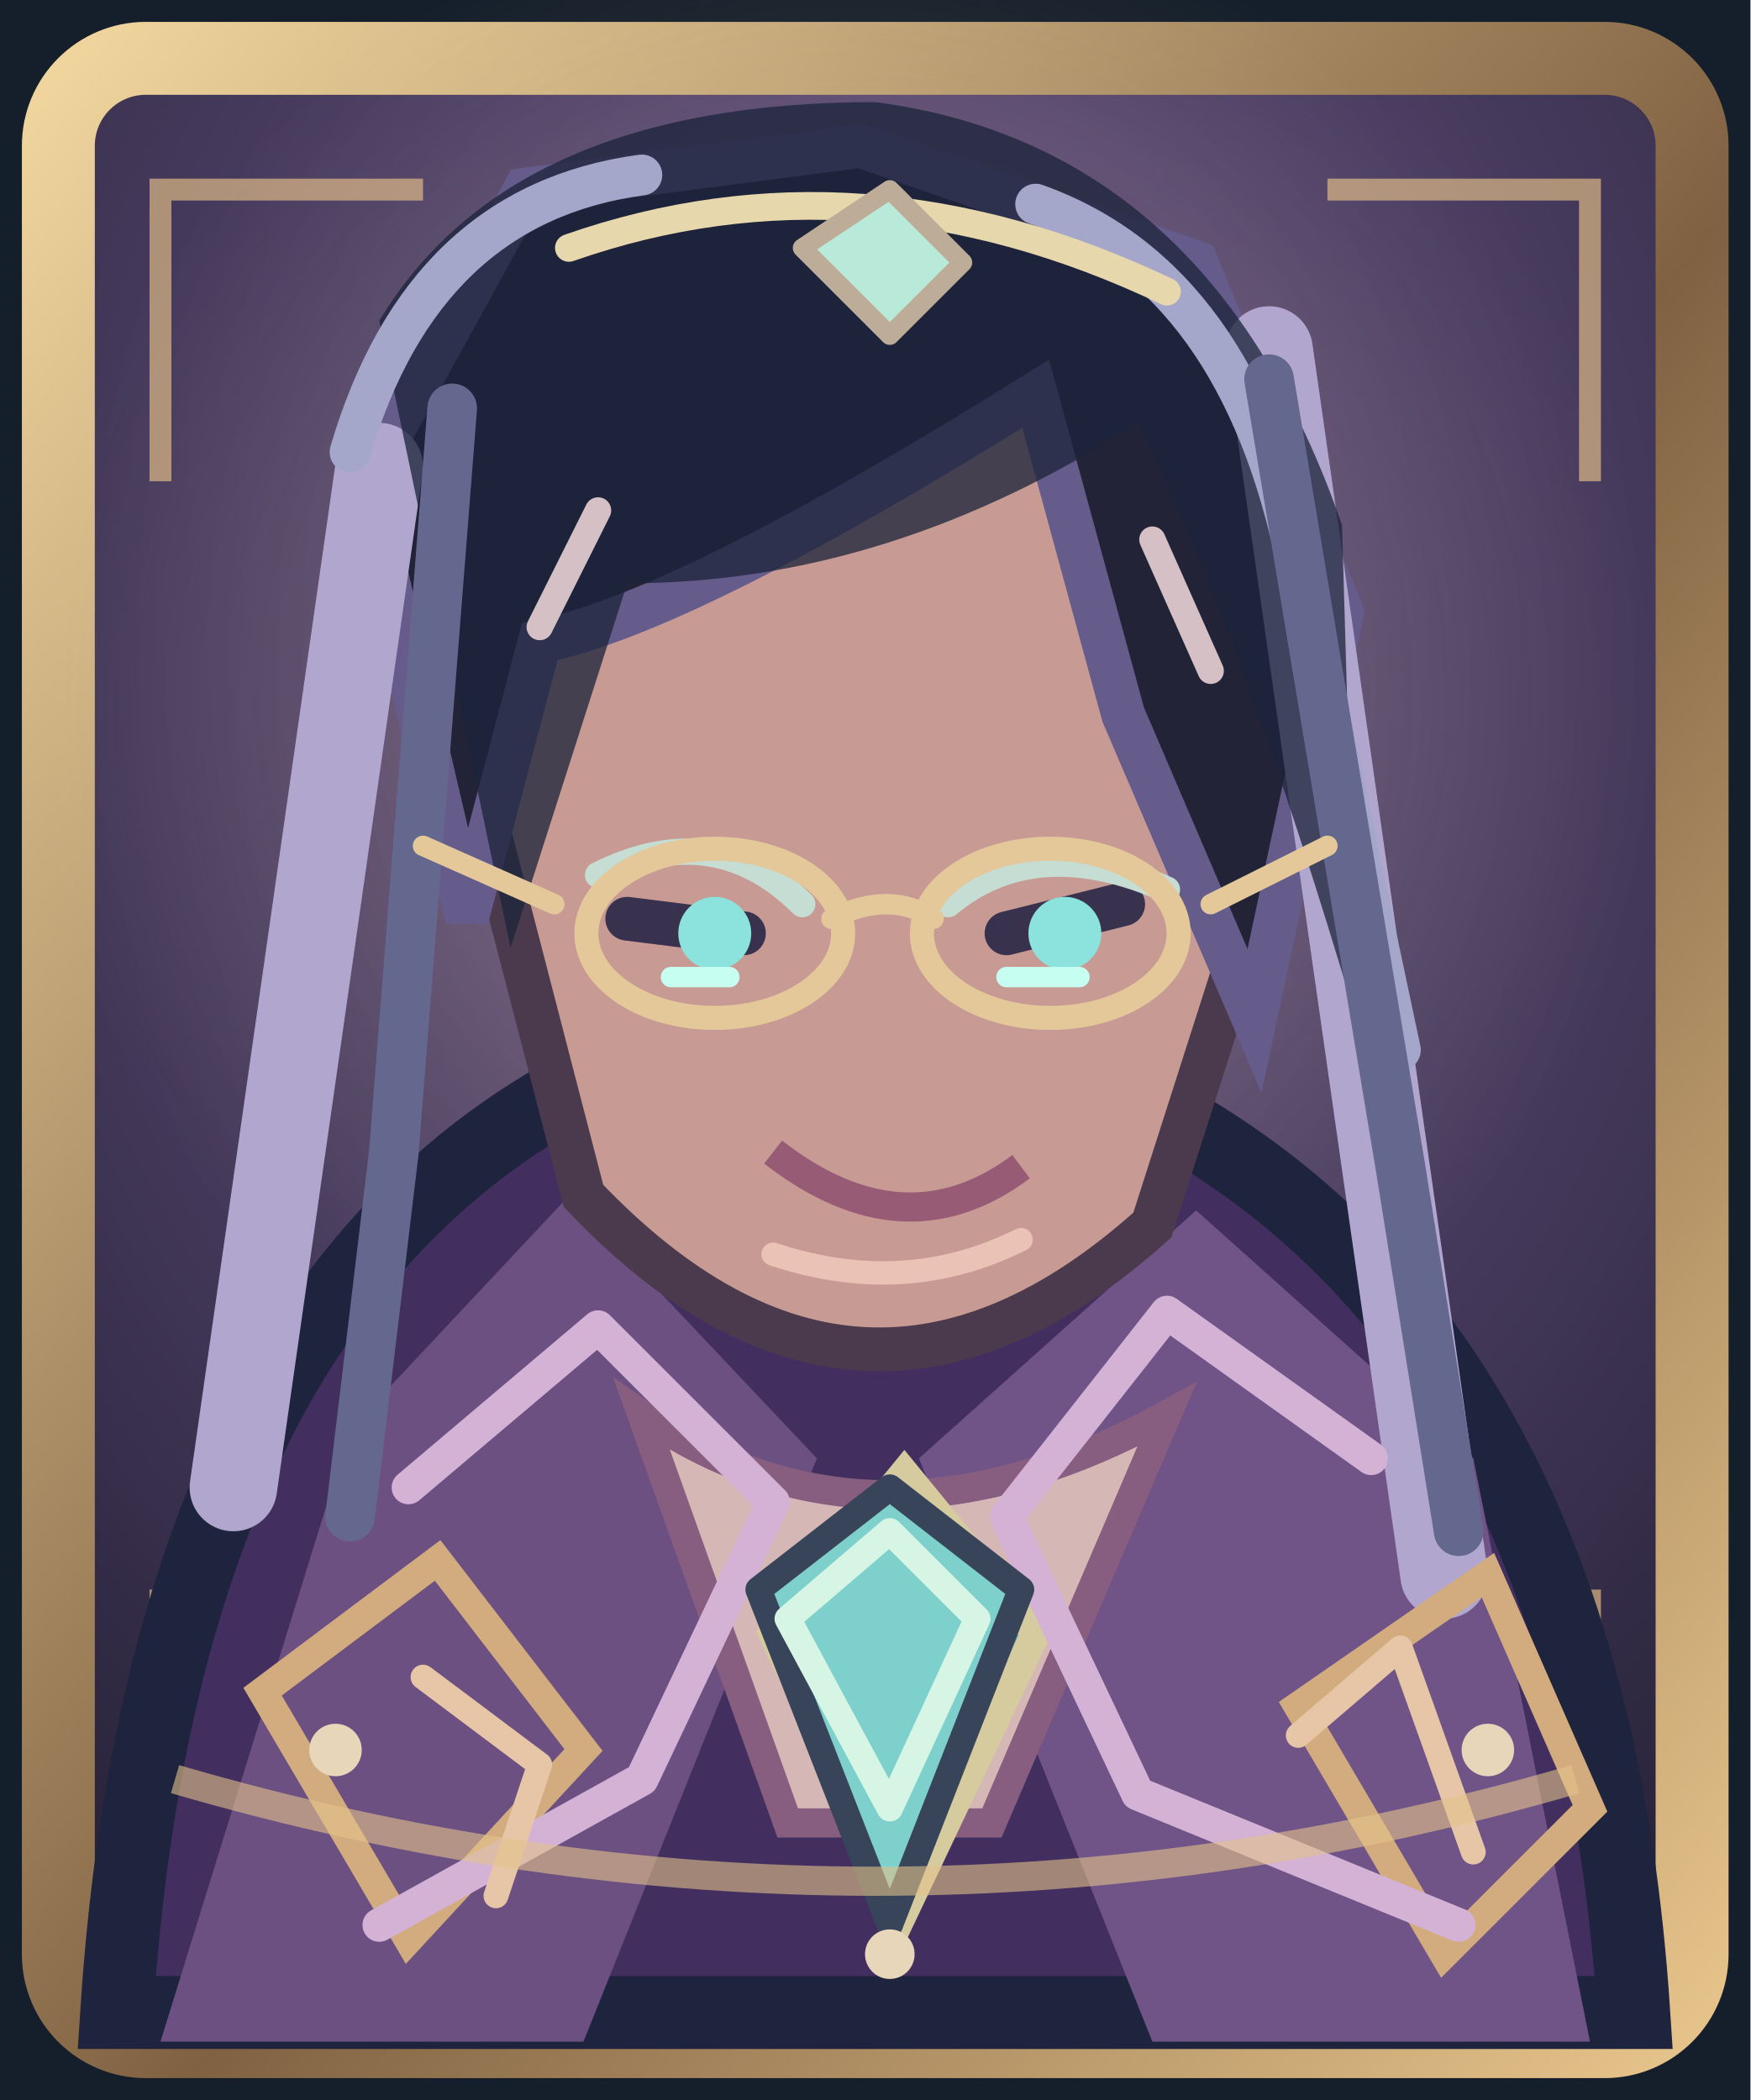
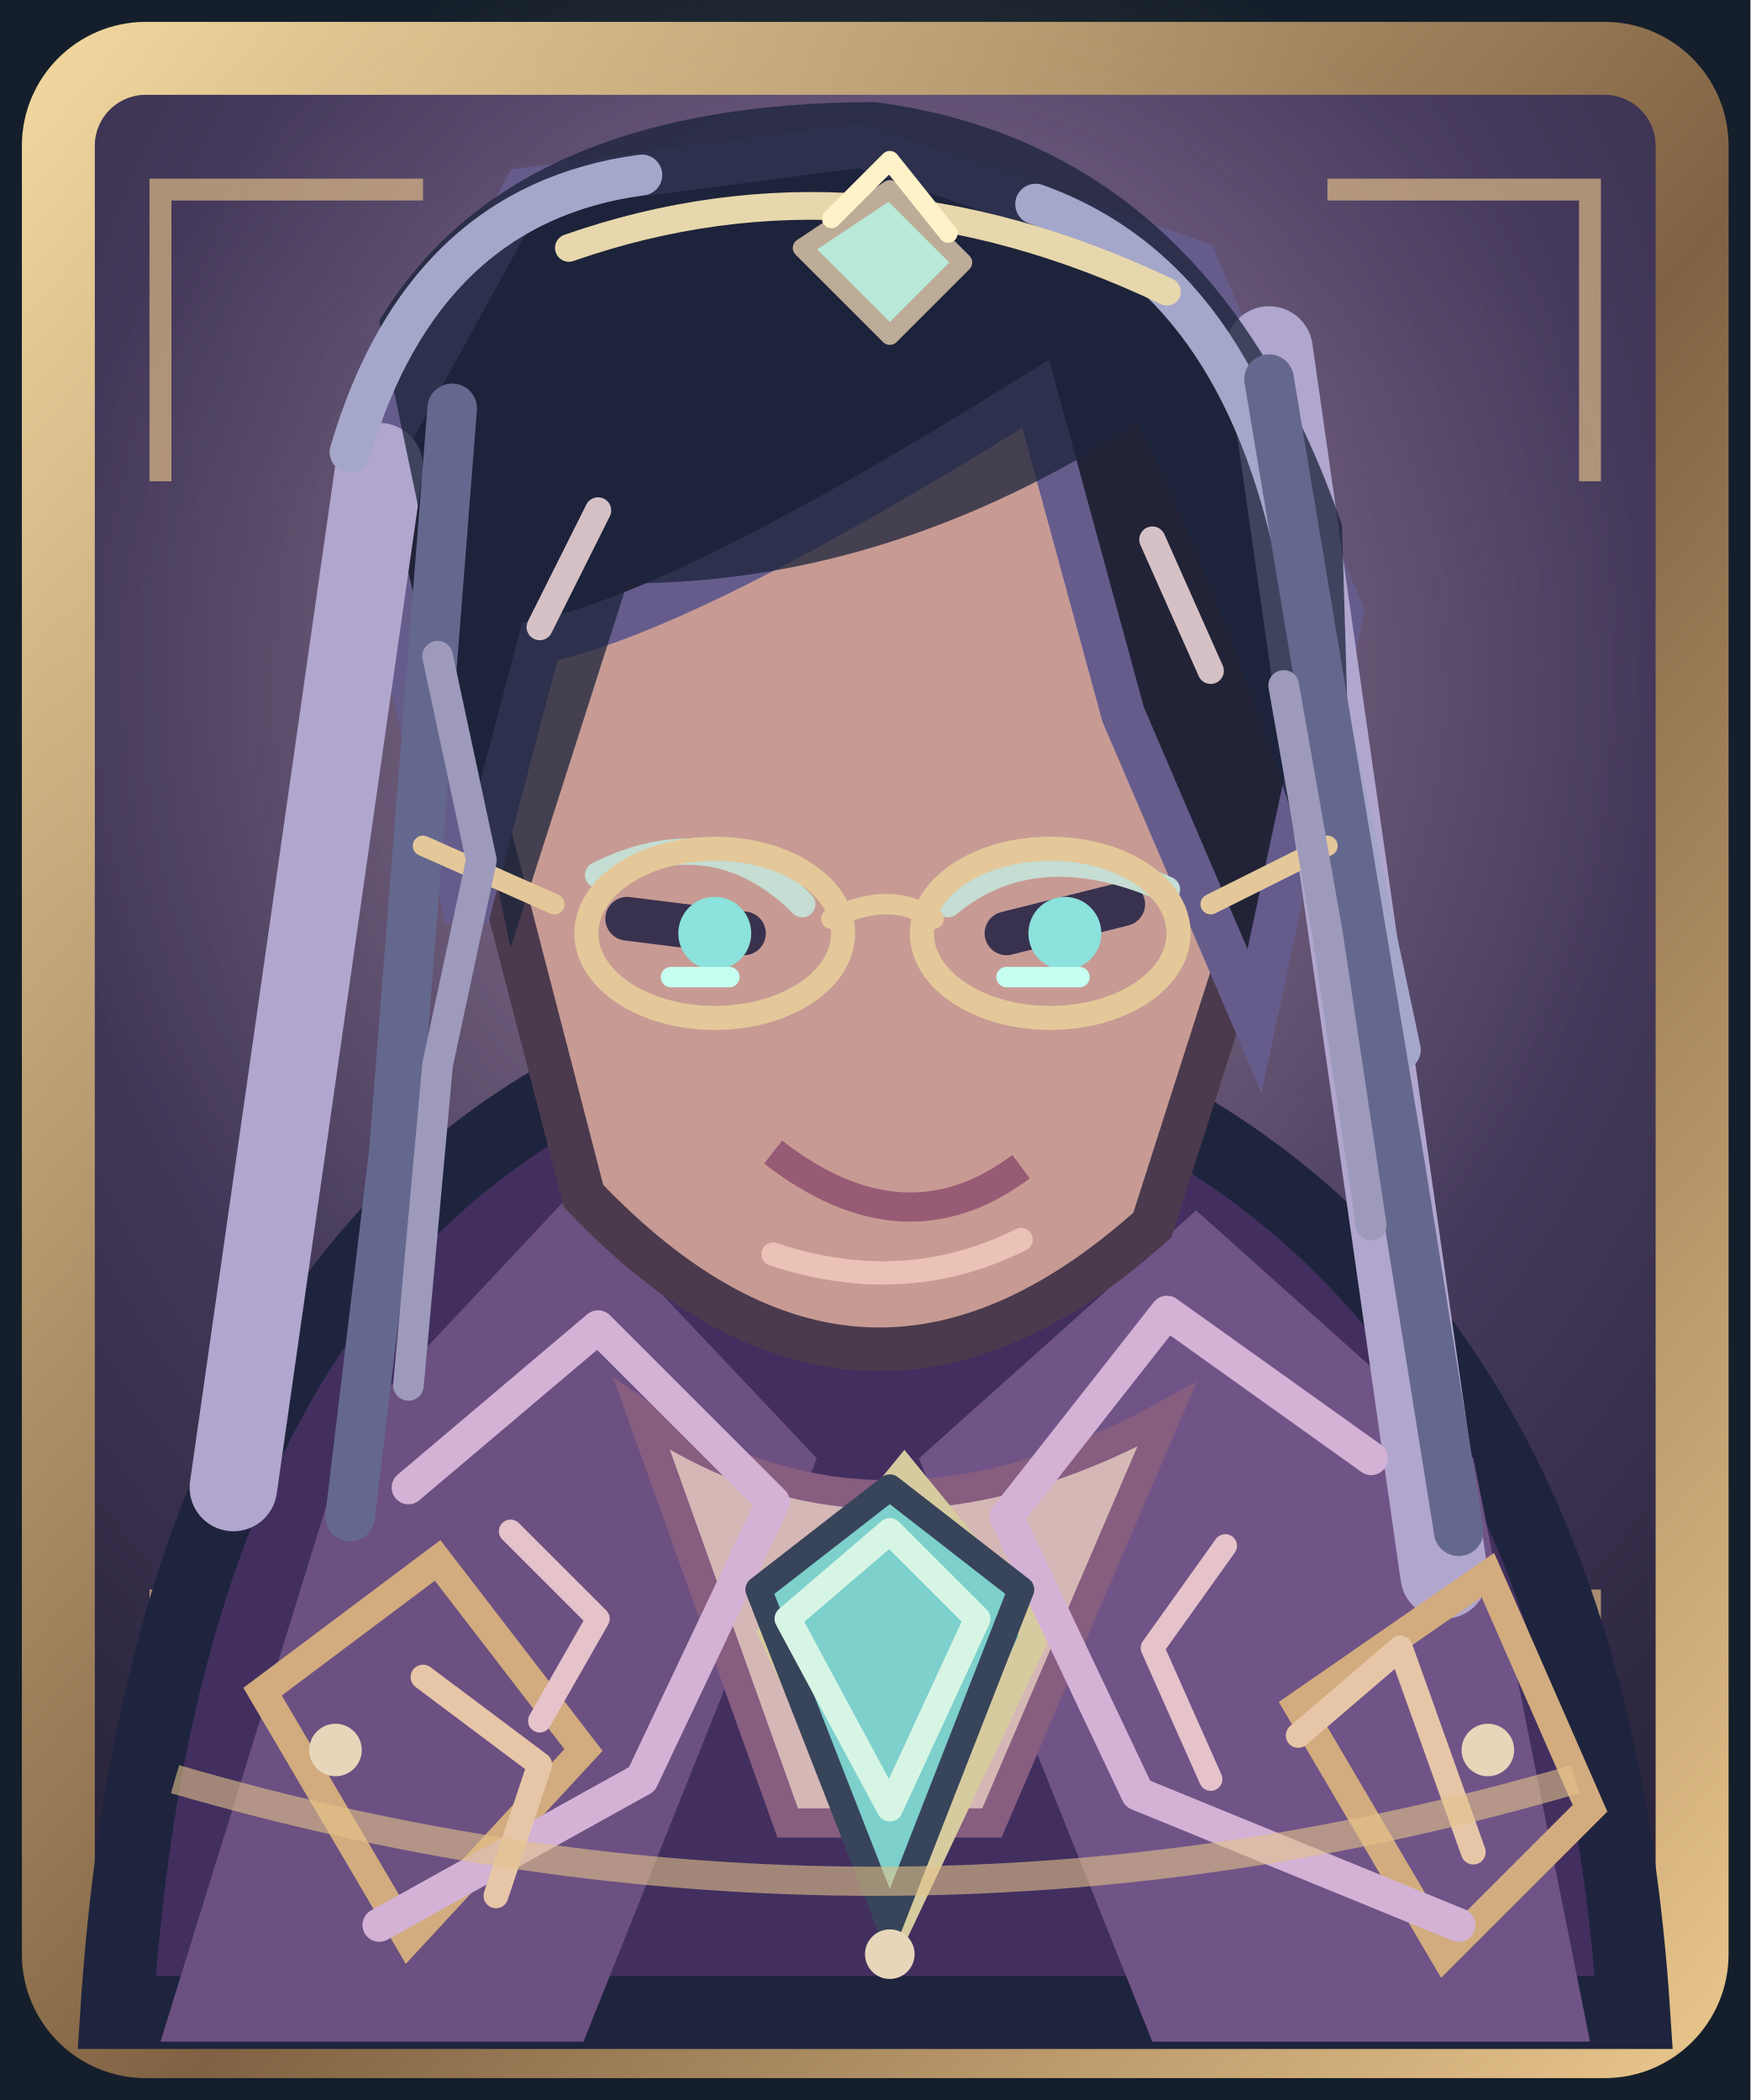
<svg xmlns="http://www.w3.org/2000/svg" viewBox="0 0 120 144" role="img" aria-labelledby="title">
  <defs>
    <radialGradient id="bg" cx="50%" cy="29%" r="78%">
      <stop stop-color="#705a8c" />
      <stop offset="1" stop-color="#29243b" />
    </radialGradient>
    <linearGradient id="rim" x1="0" y1="0" x2="1" y2="1">
      <stop stop-color="#f0d49d" />
      <stop offset=".55" stop-color="#806243" />
      <stop offset="1" stop-color="#e5c289" />
    </linearGradient>
    <radialGradient id="halo">
      <stop stop-color="#f3dcad" stop-opacity=".27" />
      <stop offset="1" stop-color="#f3dcad" stop-opacity="0" />
    </radialGradient>
  </defs>
  <rect width="120" height="144" fill="#151f2b" />
  <rect x="4" y="4" width="112" height="136" rx="6" fill="url(#bg)" stroke="url(#rim)" stroke-width="5" />
  <circle cx="58" cy="48" r="56" fill="url(#halo)" />
  <g fill="none" stroke="#e7c289" stroke-width="1.5" opacity=".65">
    <path d="M11 33V13H29M91 13H109V33M11 109V131H29M91 131H109V109" />
  </g>
  <g>
    <path d="M8 138Q11 92 37 76L79 76Q109 92 112 138Z" fill="#422f5f" stroke="#1e243d" stroke-width="5" />
    <path d="M24 98L39 82L56 100L40 140H11Z" fill="#6b5081" />
    <path d="M82 83L101 100L109 140H79L63 100Z" fill="#705487" />
    <path d="M33 55Q30 22 61 21Q87 24 87 59L79 84Q59 102 40 82Z" fill="#c79b94" stroke="#4b3a4d" stroke-width="3" />
    <path d="M32 63L25 33L36 13L59 10L82 18L92 42L86 70L77 49L71 27Q47 42 37 44Z" fill="#222337" stroke="#655c8c" stroke-width="3" />
    <path d="M26 32L16 102M87 24L99 108" fill="none" stroke="#b1a6ce" stroke-width="6" stroke-linecap="round" />
    <path d="M43 63L51 64M69 64L77 62" stroke="#39324f" stroke-width="3" stroke-linecap="round" />
    <circle cx="49" cy="64" r="2.5" fill="#8ce2dc" />
    <circle cx="73" cy="64" r="2.5" fill="#8ce2dc" />
    <path d="M53 79Q62 86 70 80" fill="none" stroke="#985b75" stroke-width="2" />
    <path d="M44 97Q60 108 80 97L68 125H54Z" fill="#d5b7b6" stroke="#875d80" stroke-width="2" />
    <path d="M53 112L62 101L71 112L62 131Z" fill="#63b6b5" stroke="#d6cb9f" stroke-width="2" />
    <g stroke="#d2ac7e" fill="none" stroke-width="2">
      <path d="M18 116L30 107L40 120L28 133Z" />
      <path d="M89 117L102 108L109 124L99 134Z" />
    </g>
    <circle cx="61" cy="122" r="3" fill="#d8f4e7" />
  </g>
  <g id="atelier-portrait" stroke-linejoin="round" stroke-linecap="round">
    <path d="M26 22Q35 7 60 7Q83 10 92 36L93 70Q85 43 78 29Q61 40 43 40L35 65Z" fill="#1c243b" opacity=".76" />
    <path d="M24 31Q29 14 44 12M71 14Q85 19 89 39L96 72" stroke="#a5a7ca" stroke-width="2.8" fill="none" />
    <path d="M31 28L27 79L24 104M87 26L96 80L100 105" stroke="#65688e" stroke-width="3.4" fill="none" />
    <path d="M37 43L41 35M79 37L83 46" stroke="#d5c1c5" stroke-width="1.8" />
    <path d="M41 60Q49 56 55 62M65 62Q71 57 80 61" stroke="#c5ddd2" stroke-width="1.8" fill="none" />
    <ellipse cx="49" cy="64" rx="8.8" ry="5.8" fill="none" stroke="#e4c89a" stroke-width="1.65" />
    <ellipse cx="72" cy="64" rx="8.8" ry="5.8" fill="none" stroke="#e4c89a" stroke-width="1.65" />
    <path d="M57 63Q61 61 64 63M38 62L29 58M83 62L91 58" stroke="#e4c89a" stroke-width="1.4" fill="none" />
    <path d="M46 67L50 67M69 67L74 67" stroke="#c6fff2" stroke-width="1.4" />
    <path d="M53 86Q62 89 70 85" stroke="#eac2b6" stroke-width="1.6" fill="none" />
    <path d="M28 102L41 91L53 103L44 122L26 132M94 100L80 90L69 104L78 123L100 132" stroke="#d3b2d5" stroke-width="2.3" fill="none" />
    <path d="M29 115L37 121L34 130M89 119L96 113L101 127" fill="none" stroke="#e7c6a8" stroke-width="1.7" />
    <path d="M52 109L61 102L70 109L61 132Z" fill="#7dd0cc" stroke="#38445a" stroke-width="1.8" />
    <path d="M54 111L61 105L67 111L61 124Z" fill="none" stroke="#d7f5e5" stroke-width="1.8" />
    <path d="M39 17Q59 10 80 20" stroke="#e7d7ac" stroke-width="1.9" fill="none" />
    <path d="M55 17L61 13L66 18L61 23Z" fill="#b8e9d9" stroke="#bdac98" stroke-width="1.3" />
    <g fill="#e7d6b9">
      <circle cx="23" cy="120" r="1.8" />
      <circle cx="102" cy="120" r="1.8" />
      <circle cx="61" cy="134" r="1.7" />
    </g>
+     <path d="M30 45L33 59L30 73L28 95M88 47L91 64L94 84" stroke="#9d9abb" stroke-width="2.1" fill="none" />
+     <path d="M35 105L41 111L37 118M84 106L79 113L83 122" stroke="#e6c2ca" stroke-width="1.6" fill="none" />
+     <path d="M57 15L61 11L65 16" stroke="#fff1c8" stroke-width="1.3" fill="none" />
  </g>
  <path d="M12 122Q60 136 108 122" fill="none" stroke="#e2c28a" stroke-width="2" opacity=".6" />
</svg>
